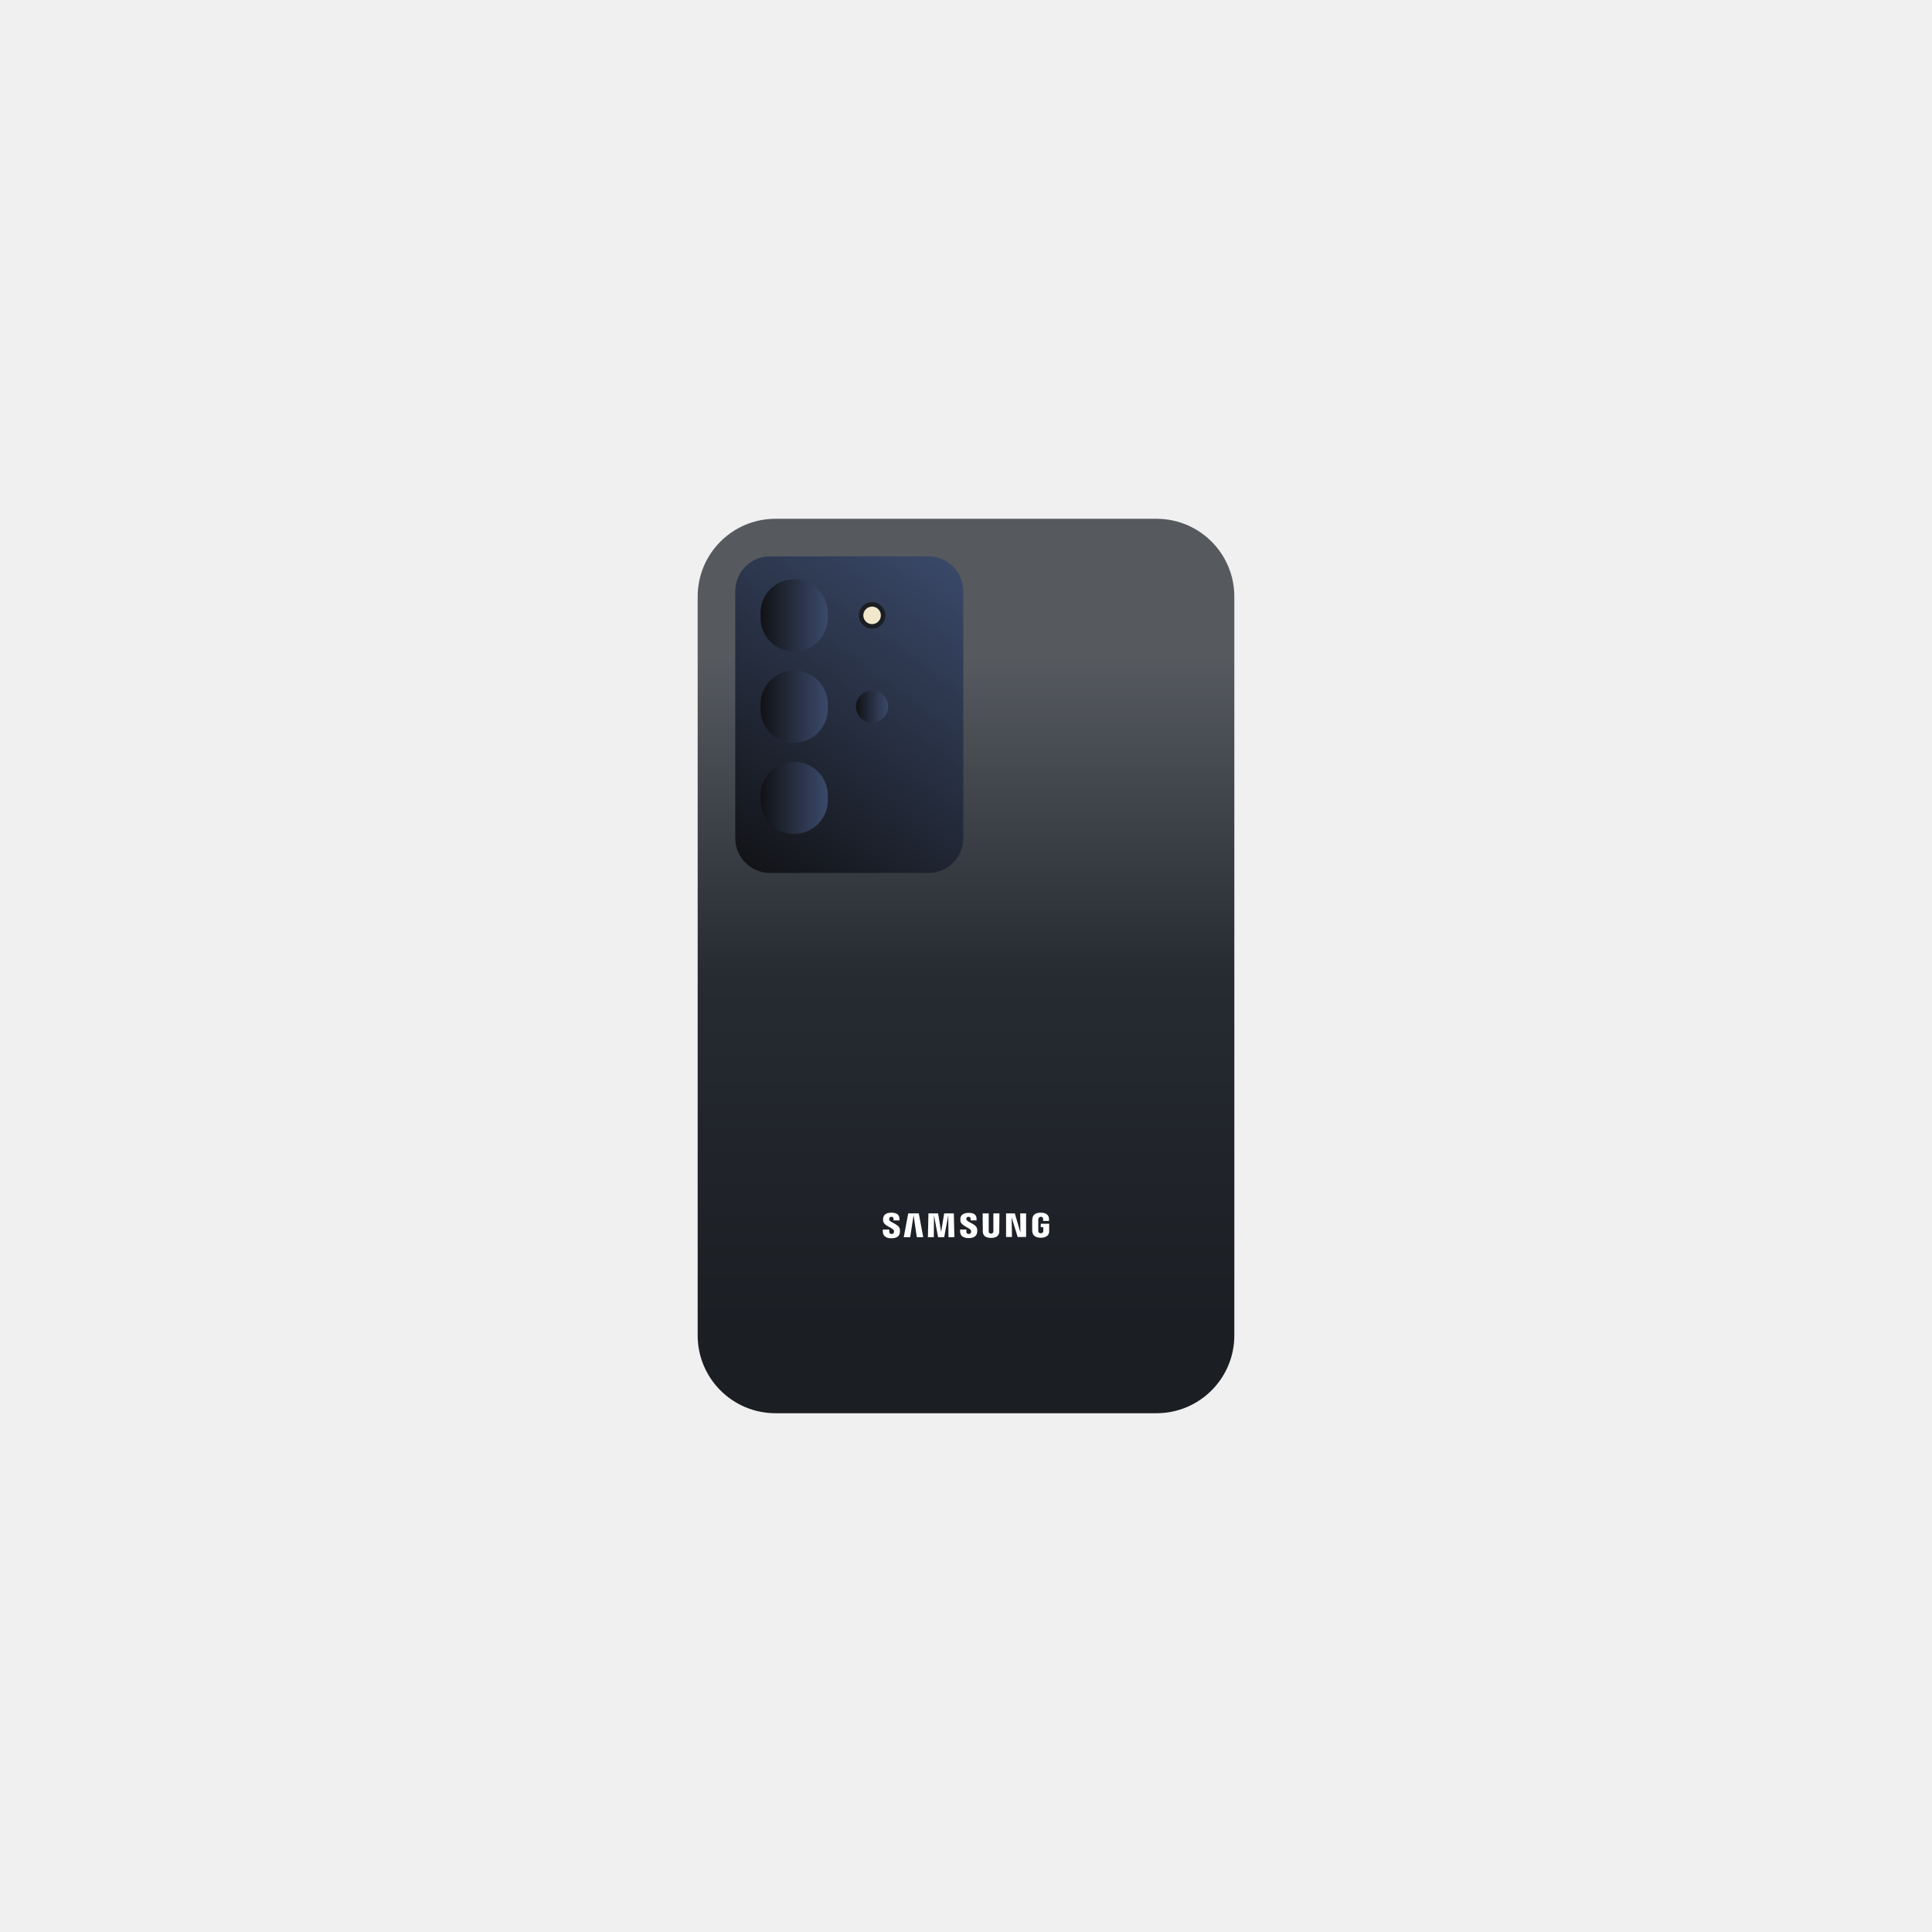
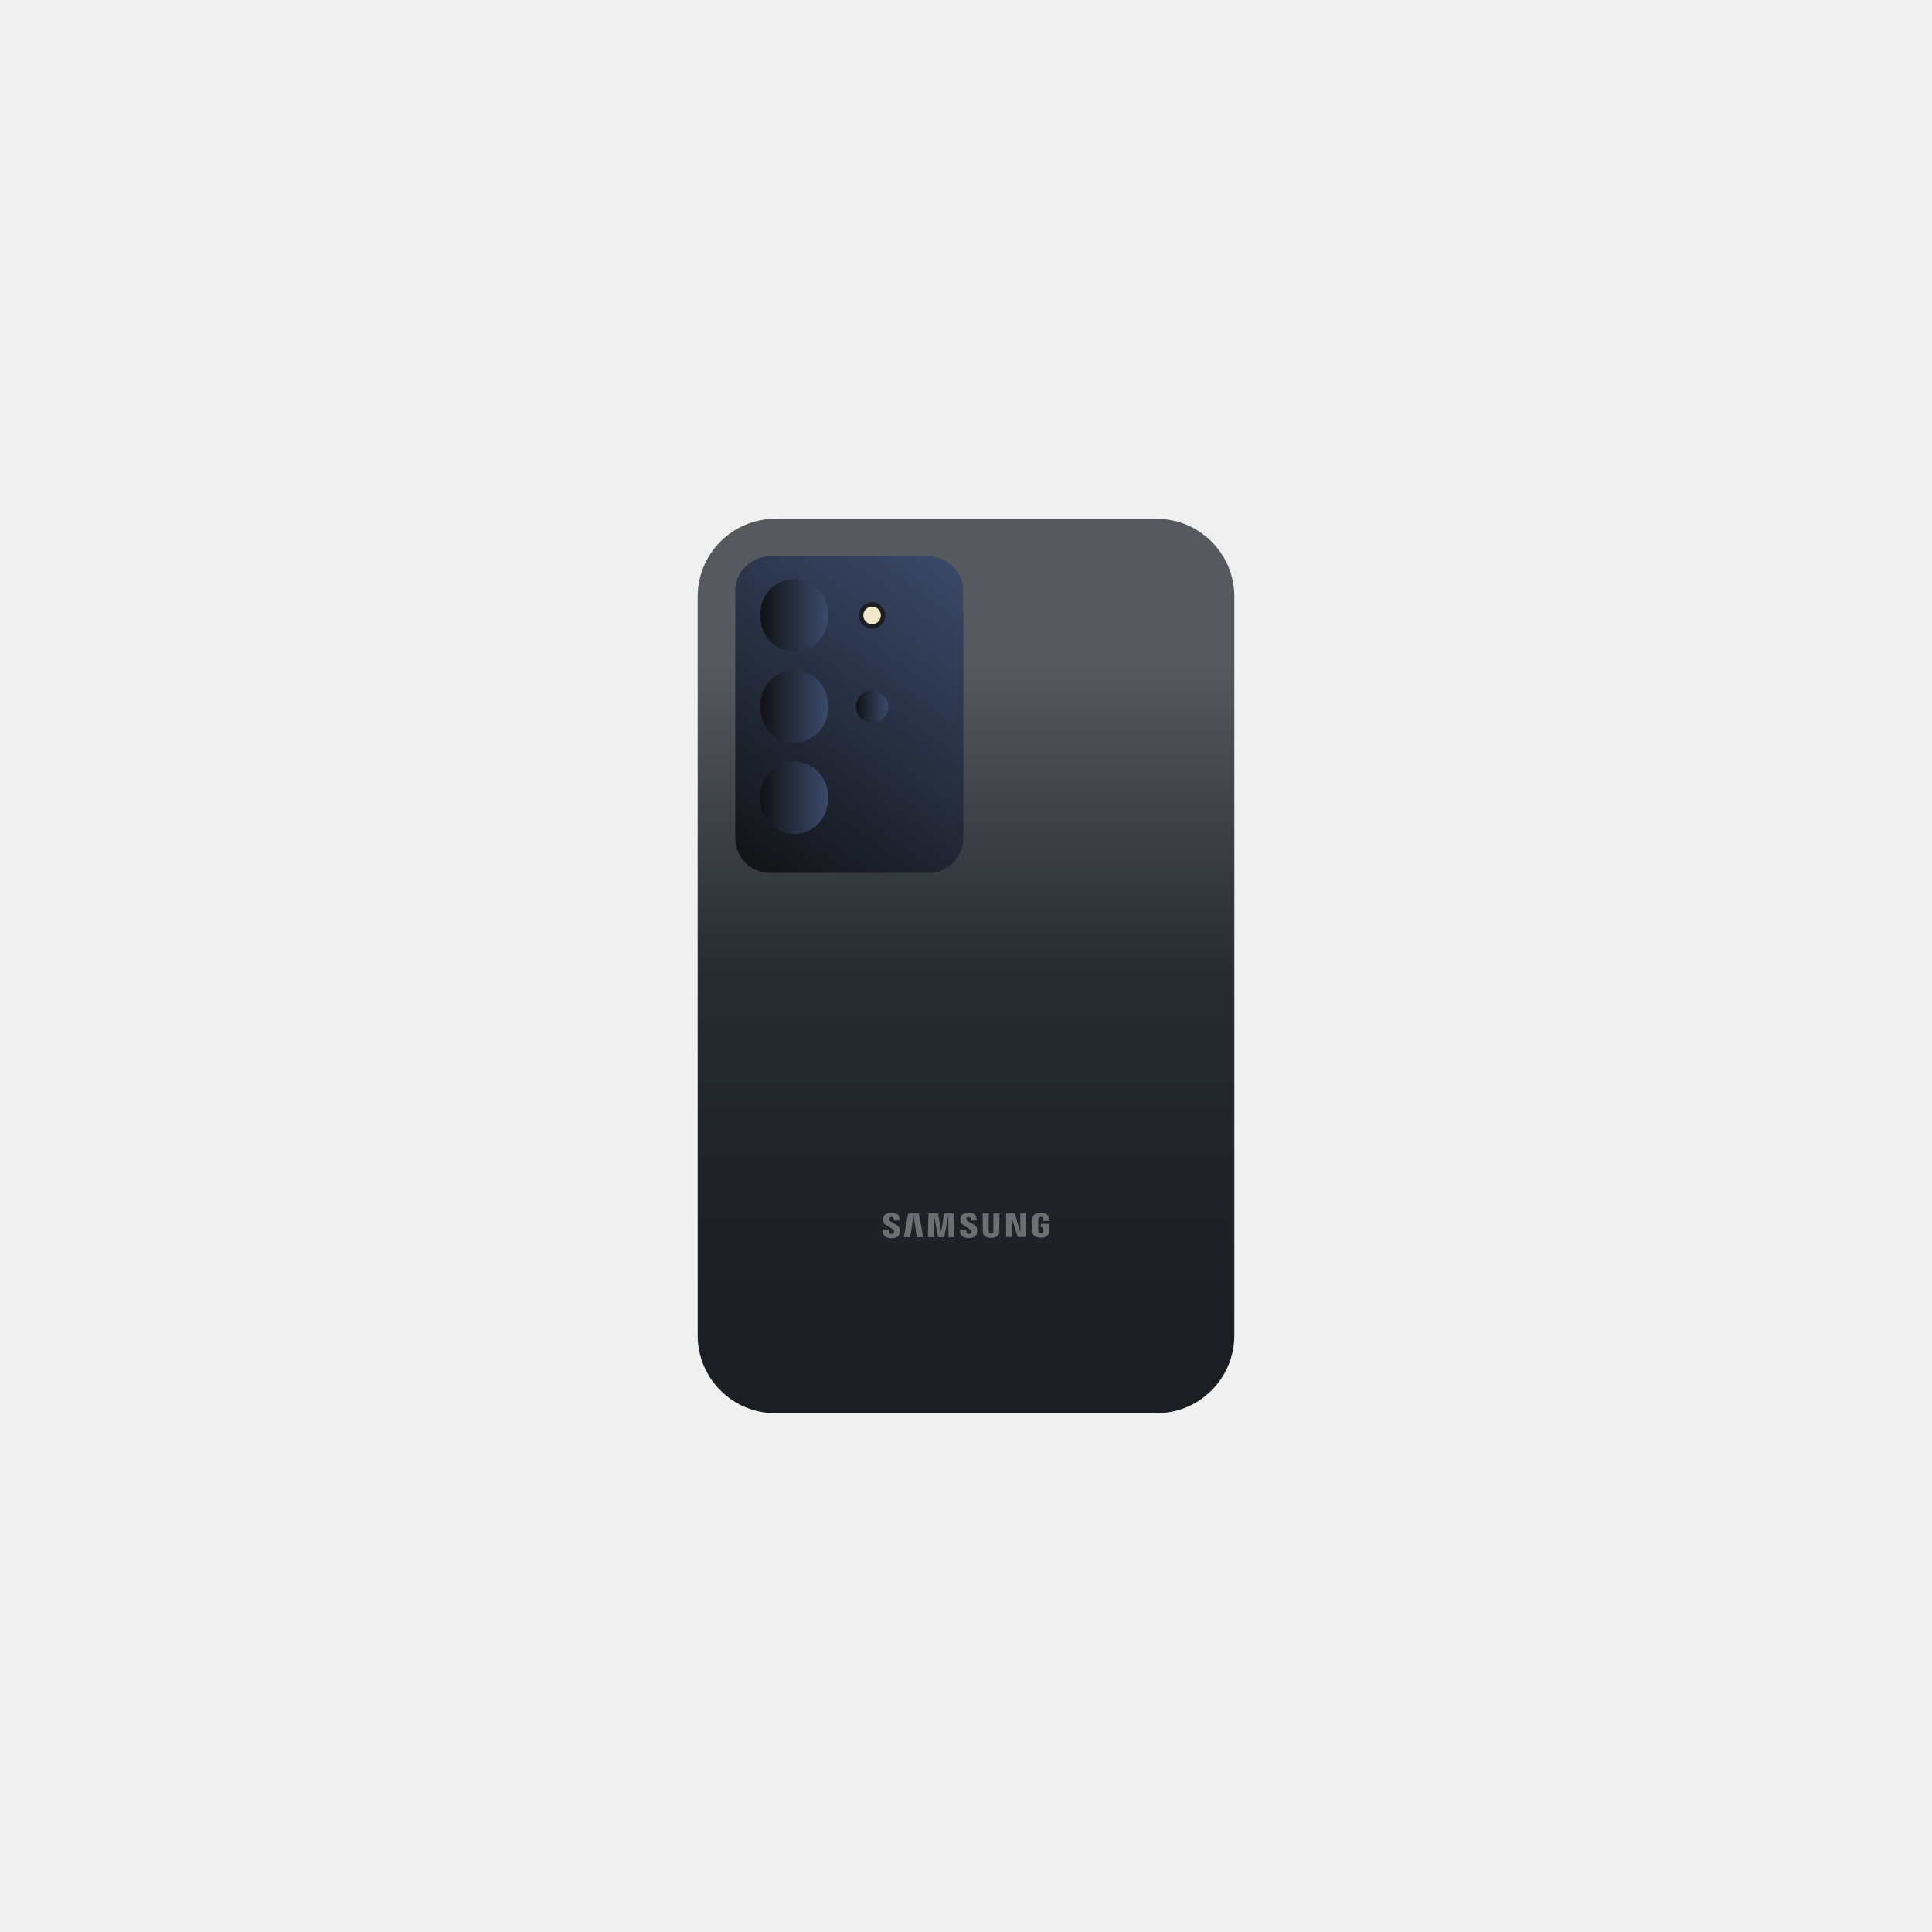
<svg xmlns="http://www.w3.org/2000/svg" width="108" height="108" viewBox="0 0 108 108">
  <defs>
    <linearGradient id="g1" gradientUnits="userSpaceOnUse" x1="54" y1="36.73" x2="54" y2="74.07">
      <stop offset="0" stop-color="#565a5f" />
      <stop offset="0.48" stop-color="#262b32" />
      <stop offset="1" stop-color="#1b1e23" />
    </linearGradient>
    <linearGradient id="g2" gradientUnits="userSpaceOnUse" x1="53.85" y1="31.1" x2="41.1" y2="48.8">
      <stop offset="0" stop-color="#3b4a6b" />
      <stop offset="1" stop-color="#111215" />
    </linearGradient>
    <linearGradient id="g3" gradientUnits="userSpaceOnUse" x1="46.27" y1="34.4" x2="42.52" y2="34.4">
      <stop offset="0" stop-color="#3b4a6b" />
      <stop offset="1" stop-color="#111215" />
    </linearGradient>
    <linearGradient id="g4" gradientUnits="userSpaceOnUse" x1="46.27" y1="39.5" x2="42.52" y2="39.5">
      <stop offset="0" stop-color="#3b4a6b" />
      <stop offset="1" stop-color="#111215" />
    </linearGradient>
    <linearGradient id="g5" gradientUnits="userSpaceOnUse" x1="46.27" y1="44.6" x2="42.52" y2="44.6">
      <stop offset="0" stop-color="#3b4a6b" />
      <stop offset="1" stop-color="#111215" />
    </linearGradient>
    <linearGradient id="g6" gradientUnits="userSpaceOnUse" x1="49.65" y1="39.5" x2="47.85" y2="39.5">
      <stop offset="0" stop-color="#3b4a6b" />
      <stop offset="1" stop-color="#111215" />
    </linearGradient>
  </defs>
  <path d="M43.35,29H64.65A4.35,4.35 0 0 1 69,33.35V74.65A4.35,4.35 0 0 1 64.65,79H43.35A4.35,4.35 0 0 1 39,74.65V33.35A4.35,4.35 0 0 1 43.35,29Z" fill="url(#g1)" />
  <path d="M43.05,31.1H51.9A1.95,1.95 0 0 1 53.85,33.05V46.85A1.95,1.95 0 0 1 51.9,48.8H43.05A1.95,1.95 0 0 1 41.1,46.85V33.05A1.95,1.95 0 0 1 43.05,31.1Z" fill="url(#g2)" />
  <path d="M42.52,34.4A1.88,1.88 0 1 1 46.27,34.4A1.88,1.88 0 1 1 42.52,34.4Z" fill="url(#g3)" />
  <path d="M42.52,39.5A1.88,1.88 0 1 1 46.27,39.5A1.88,1.88 0 1 1 42.52,39.5Z" fill="url(#g4)" />
  <path d="M42.52,44.6A1.88,1.88 0 1 1 46.27,44.6A1.88,1.88 0 1 1 42.52,44.6Z" fill="url(#g5)" />
  <path d="M47.85,39.5A0.9,0.9 0 1 1 49.65,39.5A0.9,0.9 0 1 1 47.85,39.5Z" fill="url(#g6)" />
  <path d="M48.01,34.4A0.74,0.74 0 1 1 49.49,34.4A0.74,0.74 0 1 1 48.01,34.4Z" fill="#1b1e23" />
  <path d="M48.26,34.4A0.49,0.49 0 1 1 49.24,34.4A0.49,0.49 0 1 1 48.26,34.4Z" fill="#f1e8cc" />
-   <path d="m 58.18,68.41 l 0,0.19 l 0.14,0 l 0,0.19 c 0,0.02 0,0.04 0,0.05 c -0.01,0.04 -0.04,0.1 -0.14,0.1 c -0.1,0 -0.13,-0.06 -0.14,-0.1 c 0,-0.01 0,-0.03 0,-0.05 l 0,-0.61 c 0,-0.02 0,-0.05 0.01,-0.06 c 0.01,-0.03 0.04,-0.1 0.13,-0.1 c 0.1,0 0.13,0.07 0.13,0.1 c 0,0.02 0,0.05 0,0.05 L 58.31,68.25 l 0.33,0 l 0,-0.04 c 0,0 0,-0.05 0,-0.09 C 58.62,67.87 58.41,67.79 58.18,67.79 c -0.24,0 -0.44,0.08 -0.47,0.33 c 0,0.02 -0.01,0.06 -0.01,0.09 l 0,0.56 c 0,0.02 0,0.04 0.01,0.09 c 0.02,0.24 0.23,0.33 0.47,0.33 c 0.24,0 0.45,-0.09 0.47,-0.33 c 0,-0.04 0,-0.06 0,-0.09 L 58.65,68.41 Z m -2.31,-0.58 l -0.34,0 l 0,0.98 c 0,0.02 0,0.04 0,0.05 c -0.01,0.03 -0.03,0.1 -0.13,0.1 c -0.09,0 -0.12,-0.06 -0.13,-0.1 c 0,-0.01 0,-0.03 0,-0.05 l 0,-0.98 l -0.34,0 L 54.94,68.78 c 0,0.02 0,0.07 0,0.09 c 0.02,0.25 0.22,0.33 0.46,0.33 c 0.24,0 0.44,-0.08 0.46,-0.33 c 0,-0.01 0,-0.06 0,-0.09 z m -3.09,0 l -0.17,1.04 l -0.17,-1.04 l -0.54,0 l -0.03,1.33 l 0.33,0 l 0.01,-1.23 l 0.23,1.23 l 0.34,0 l 0.23,-1.23 l 0.01,1.23 l 0.33,0 l -0.03,-1.33 z m -2.01,0 l -0.25,1.33 l 0.36,0 l 0.19,-1.23 l 0.18,1.23 l 0.36,0 l -0.25,-1.33 z m 6.27,1.07 l -0.31,-1.07 l -0.49,0 l 0,1.32 l 0.33,0 l -0.02,-1.1 l 0.34,1.1 l 0.47,0 l 0,-1.32 l -0.33,0 z m -3.02,-0.72 c -0.01,-0.03 0,-0.05 0,-0.07 c 0.01,-0.04 0.04,-0.09 0.12,-0.09 c 0.08,0 0.12,0.05 0.12,0.12 l 0,0.08 l 0.33,0 l 0,-0.09 c 0,-0.29 -0.26,-0.33 -0.44,-0.33 c -0.23,0 -0.43,0.08 -0.46,0.29 c -0.01,0.06 -0.01,0.11 0,0.18 c 0.06,0.27 0.52,0.35 0.59,0.52 c 0.01,0.03 0.01,0.07 0,0.1 c -0.01,0.04 -0.04,0.09 -0.13,0.09 c -0.08,0 -0.13,-0.05 -0.13,-0.12 l 0,-0.13 l -0.35,0 l 0,0.1 c 0,0.29 0.23,0.38 0.48,0.38 c 0.24,0 0.43,-0.08 0.47,-0.3 c 0.02,-0.11 0,-0.19 0,-0.22 c -0.05,-0.28 -0.55,-0.36 -0.59,-0.51 m -4.32,0 c -0.01,-0.03 0,-0.06 0,-0.07 c 0.01,-0.04 0.04,-0.09 0.12,-0.09 c 0.08,0 0.12,0.05 0.12,0.12 l 0,0.08 l 0.33,0 l 0,-0.09 c 0,-0.29 -0.26,-0.34 -0.45,-0.34 c -0.24,0 -0.43,0.08 -0.46,0.3 c -0.01,0.06 -0.01,0.11 0,0.18 c 0.06,0.27 0.53,0.35 0.6,0.52 c 0.01,0.03 0.01,0.07 0,0.1 c -0.01,0.04 -0.04,0.09 -0.13,0.09 c -0.08,0 -0.13,-0.05 -0.13,-0.12 l 0,-0.13 l -0.36,0 l 0,0.1 c 0,0.3 0.23,0.39 0.48,0.39 c 0.24,0 0.44,-0.08 0.47,-0.3 c 0.02,-0.11 0,-0.19 0,-0.22 c -0.06,-0.28 -0.56,-0.36 -0.6,-0.52" fill="#ffffff" />
+   <path d="m 58.18,68.41 l 0,0.19 l 0.14,0 l 0,0.19 c 0,0.02 0,0.04 0,0.05 c -0.01,0.04 -0.04,0.1 -0.14,0.1 c -0.1,0 -0.13,-0.06 -0.14,-0.1 c 0,-0.01 0,-0.03 0,-0.05 l 0,-0.61 c 0,-0.02 0,-0.05 0.01,-0.06 c 0.01,-0.03 0.04,-0.1 0.13,-0.1 c 0.1,0 0.13,0.07 0.13,0.1 c 0,0.02 0,0.05 0,0.05 L 58.31,68.25 l 0.33,0 l 0,-0.04 c 0,0 0,-0.05 0,-0.09 C 58.62,67.87 58.41,67.79 58.18,67.79 c -0.24,0 -0.44,0.08 -0.47,0.33 c 0,0.02 -0.01,0.06 -0.01,0.09 l 0,0.56 c 0,0.02 0,0.04 0.01,0.09 c 0.02,0.24 0.23,0.33 0.47,0.33 c 0.24,0 0.45,-0.09 0.47,-0.33 c 0,-0.04 0,-0.06 0,-0.09 L 58.65,68.41 Z m -2.31,-0.58 l -0.34,0 l 0,0.98 c 0,0.02 0,0.04 0,0.05 c -0.01,0.03 -0.03,0.1 -0.13,0.1 c -0.09,0 -0.12,-0.06 -0.13,-0.1 c 0,-0.01 0,-0.03 0,-0.05 l 0,-0.98 l -0.34,0 L 54.94,68.78 c 0,0.02 0,0.07 0,0.09 c 0.02,0.25 0.22,0.33 0.46,0.33 c 0.24,0 0.44,-0.08 0.46,-0.33 c 0,-0.01 0,-0.06 0,-0.09 z m -3.09,0 l -0.17,1.04 l -0.17,-1.04 l -0.54,0 l -0.03,1.33 l 0.33,0 l 0.01,-1.23 l 0.23,1.23 l 0.34,0 l 0.23,-1.23 l 0.01,1.23 l 0.33,0 l -0.03,-1.33 z m -2.01,0 l -0.25,1.33 l 0.36,0 l 0.19,-1.23 l 0.18,1.23 l 0.36,0 l -0.25,-1.33 z m 6.27,1.07 l -0.31,-1.07 l -0.49,0 l 0,1.32 l 0.33,0 l -0.02,-1.1 l 0.34,1.1 l 0.47,0 l 0,-1.32 l -0.33,0 z m -3.02,-0.72 c -0.01,-0.03 0,-0.05 0,-0.07 c 0.01,-0.04 0.04,-0.09 0.12,-0.09 c 0.08,0 0.12,0.05 0.12,0.12 l 0,0.08 l 0.33,0 l 0,-0.09 c 0,-0.29 -0.26,-0.33 -0.44,-0.33 c -0.23,0 -0.43,0.08 -0.46,0.29 c -0.01,0.06 -0.01,0.11 0,0.18 c 0.06,0.27 0.52,0.35 0.59,0.52 c 0.01,0.03 0.01,0.07 0,0.1 c -0.01,0.04 -0.04,0.09 -0.13,0.09 c -0.08,0 -0.13,-0.05 -0.13,-0.12 l 0,-0.13 l -0.35,0 l 0,0.1 c 0,0.29 0.23,0.38 0.48,0.38 c 0.24,0 0.43,-0.08 0.47,-0.3 c 0.02,-0.11 0,-0.19 0,-0.22 c -0.05,-0.28 -0.55,-0.36 -0.59,-0.51 m -4.32,0 c -0.01,-0.03 0,-0.06 0,-0.07 c 0.01,-0.04 0.04,-0.09 0.12,-0.09 c 0.08,0 0.12,0.05 0.12,0.12 l 0,0.08 l 0.33,0 l 0,-0.09 c 0,-0.29 -0.26,-0.34 -0.45,-0.34 c -0.24,0 -0.43,0.08 -0.46,0.3 c -0.01,0.06 -0.01,0.11 0,0.18 c 0.06,0.27 0.53,0.35 0.6,0.52 c 0.01,0.03 0.01,0.07 0,0.1 c -0.01,0.04 -0.04,0.09 -0.13,0.09 c -0.08,0 -0.13,-0.05 -0.13,-0.12 l 0,-0.13 l -0.36,0 l 0,0.1 c 0,0.3 0.23,0.39 0.48,0.39 c 0.24,0 0.44,-0.08 0.47,-0.3 c 0.02,-0.11 0,-0.19 0,-0.22 c -0.06,-0.28 -0.56,-0.36 -0.6,-0.52" fill="#6d6e71" />
</svg>
